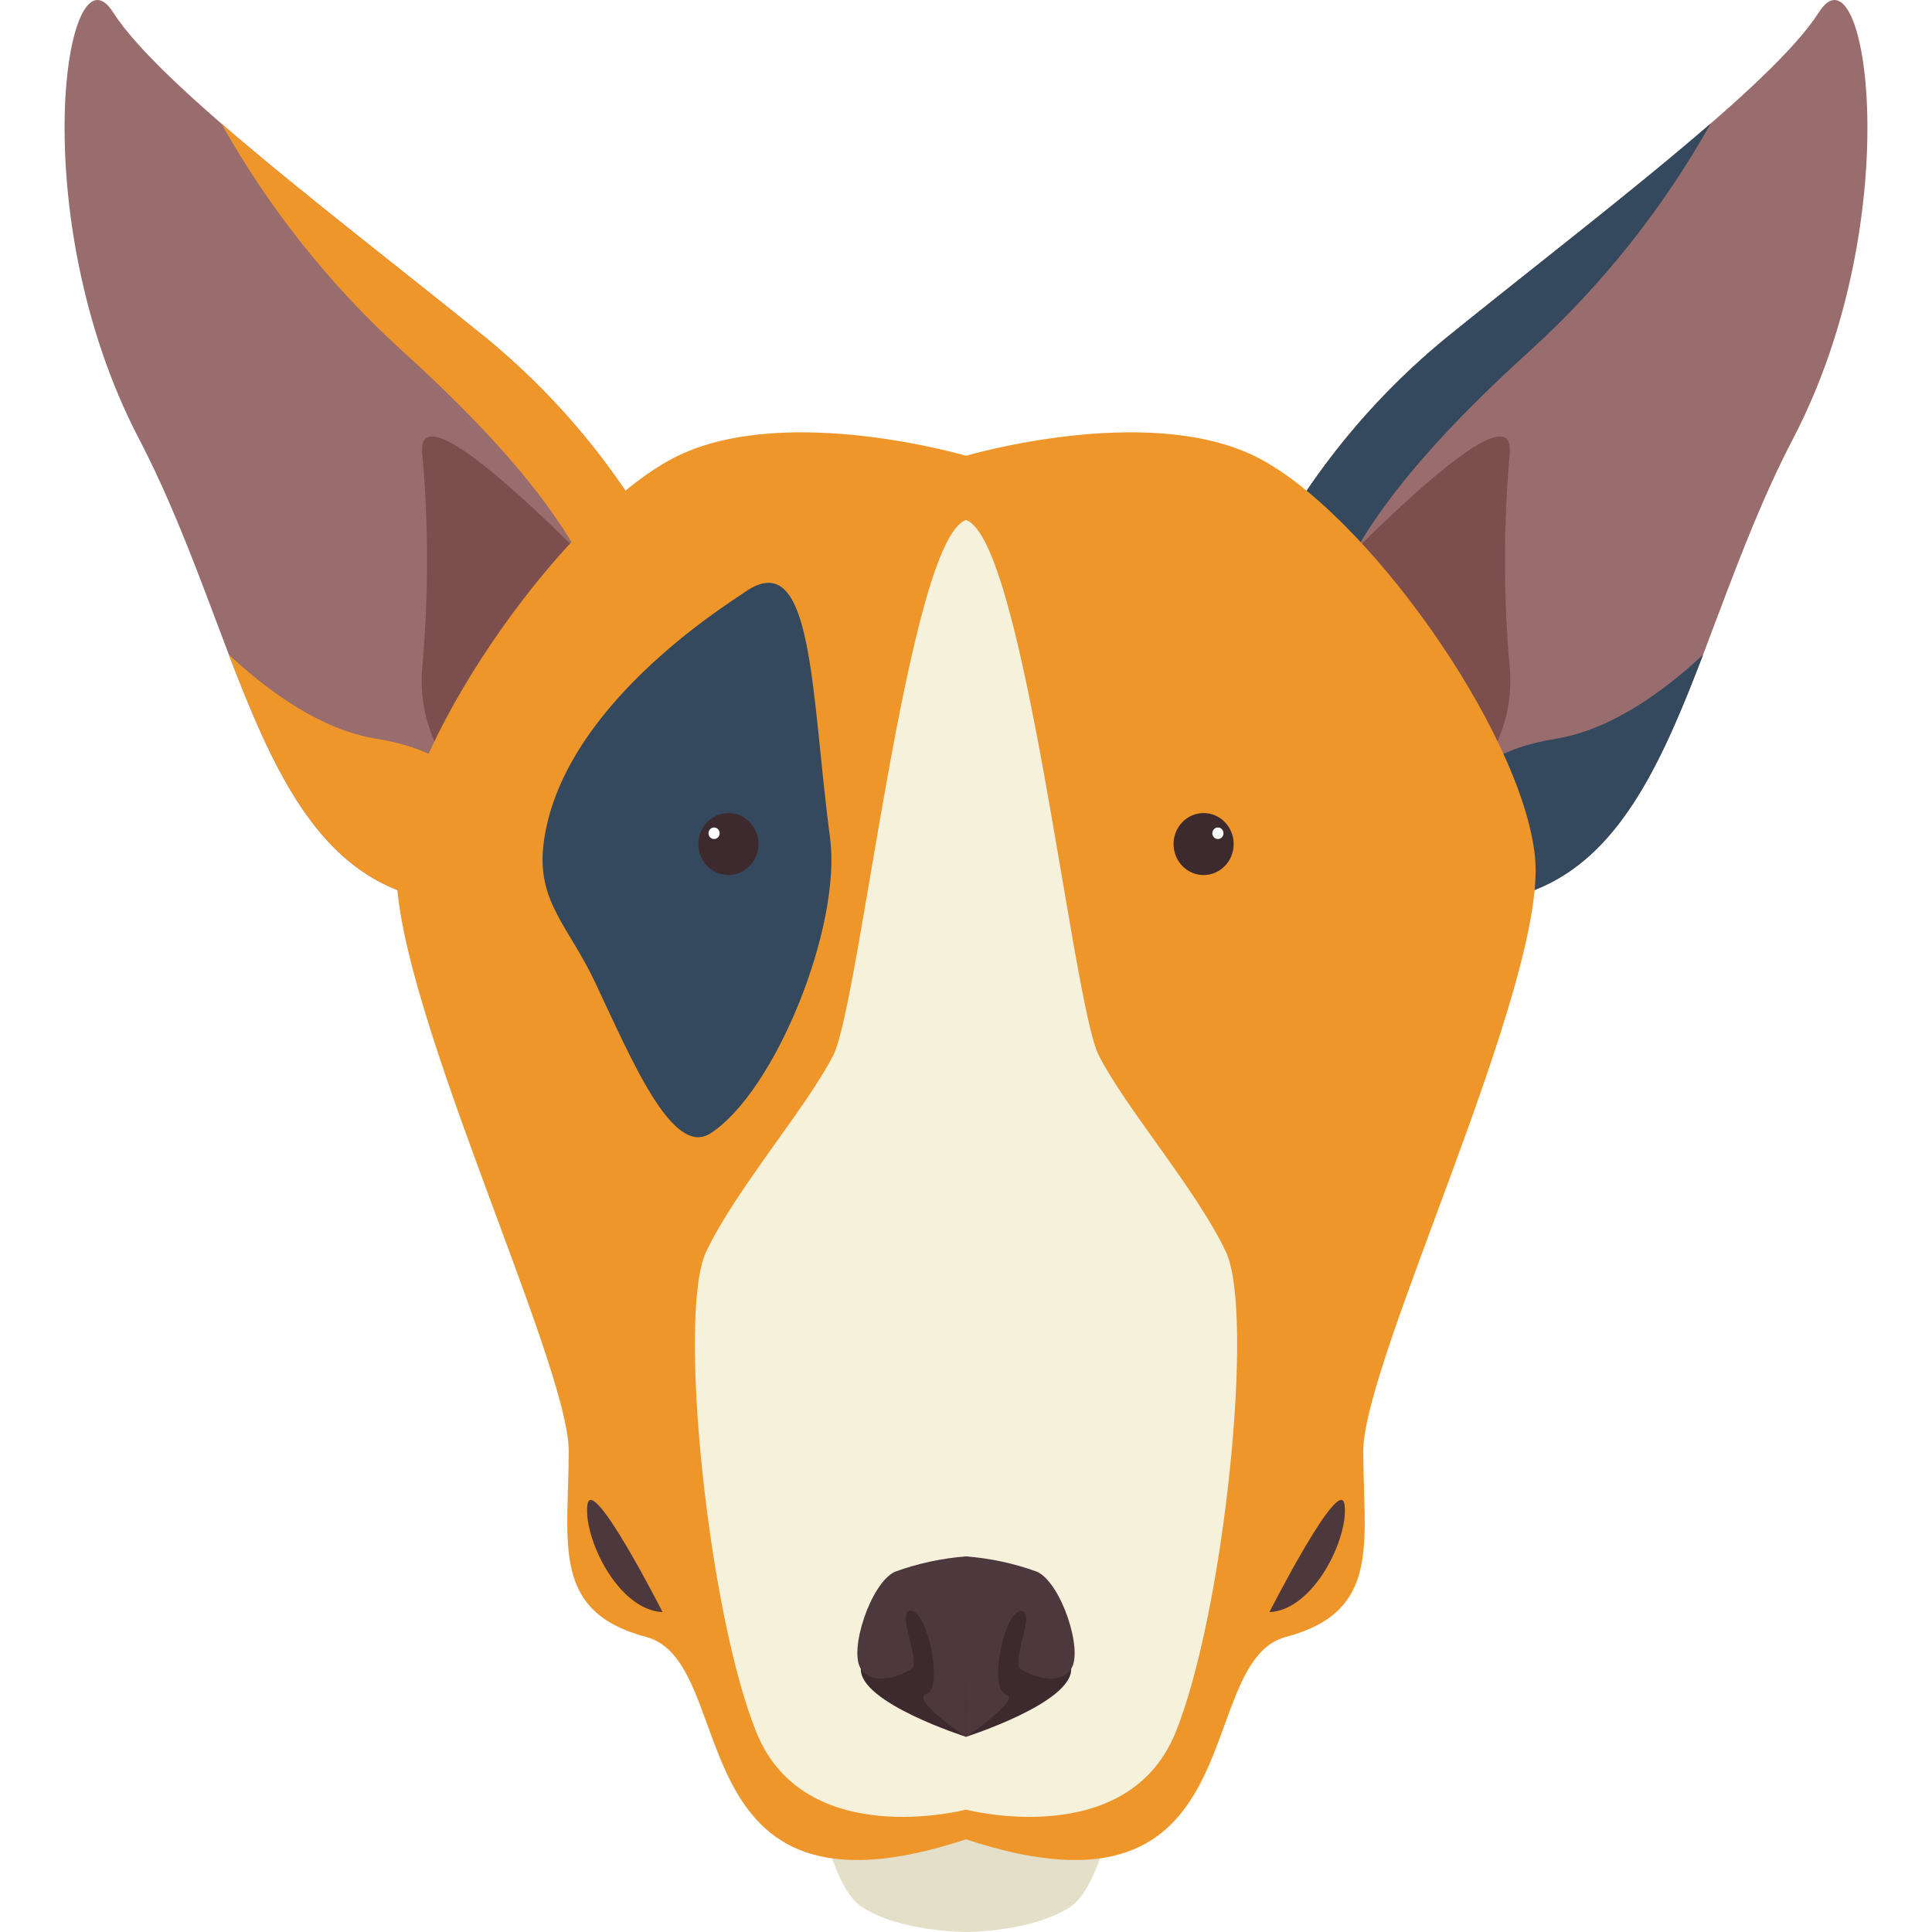
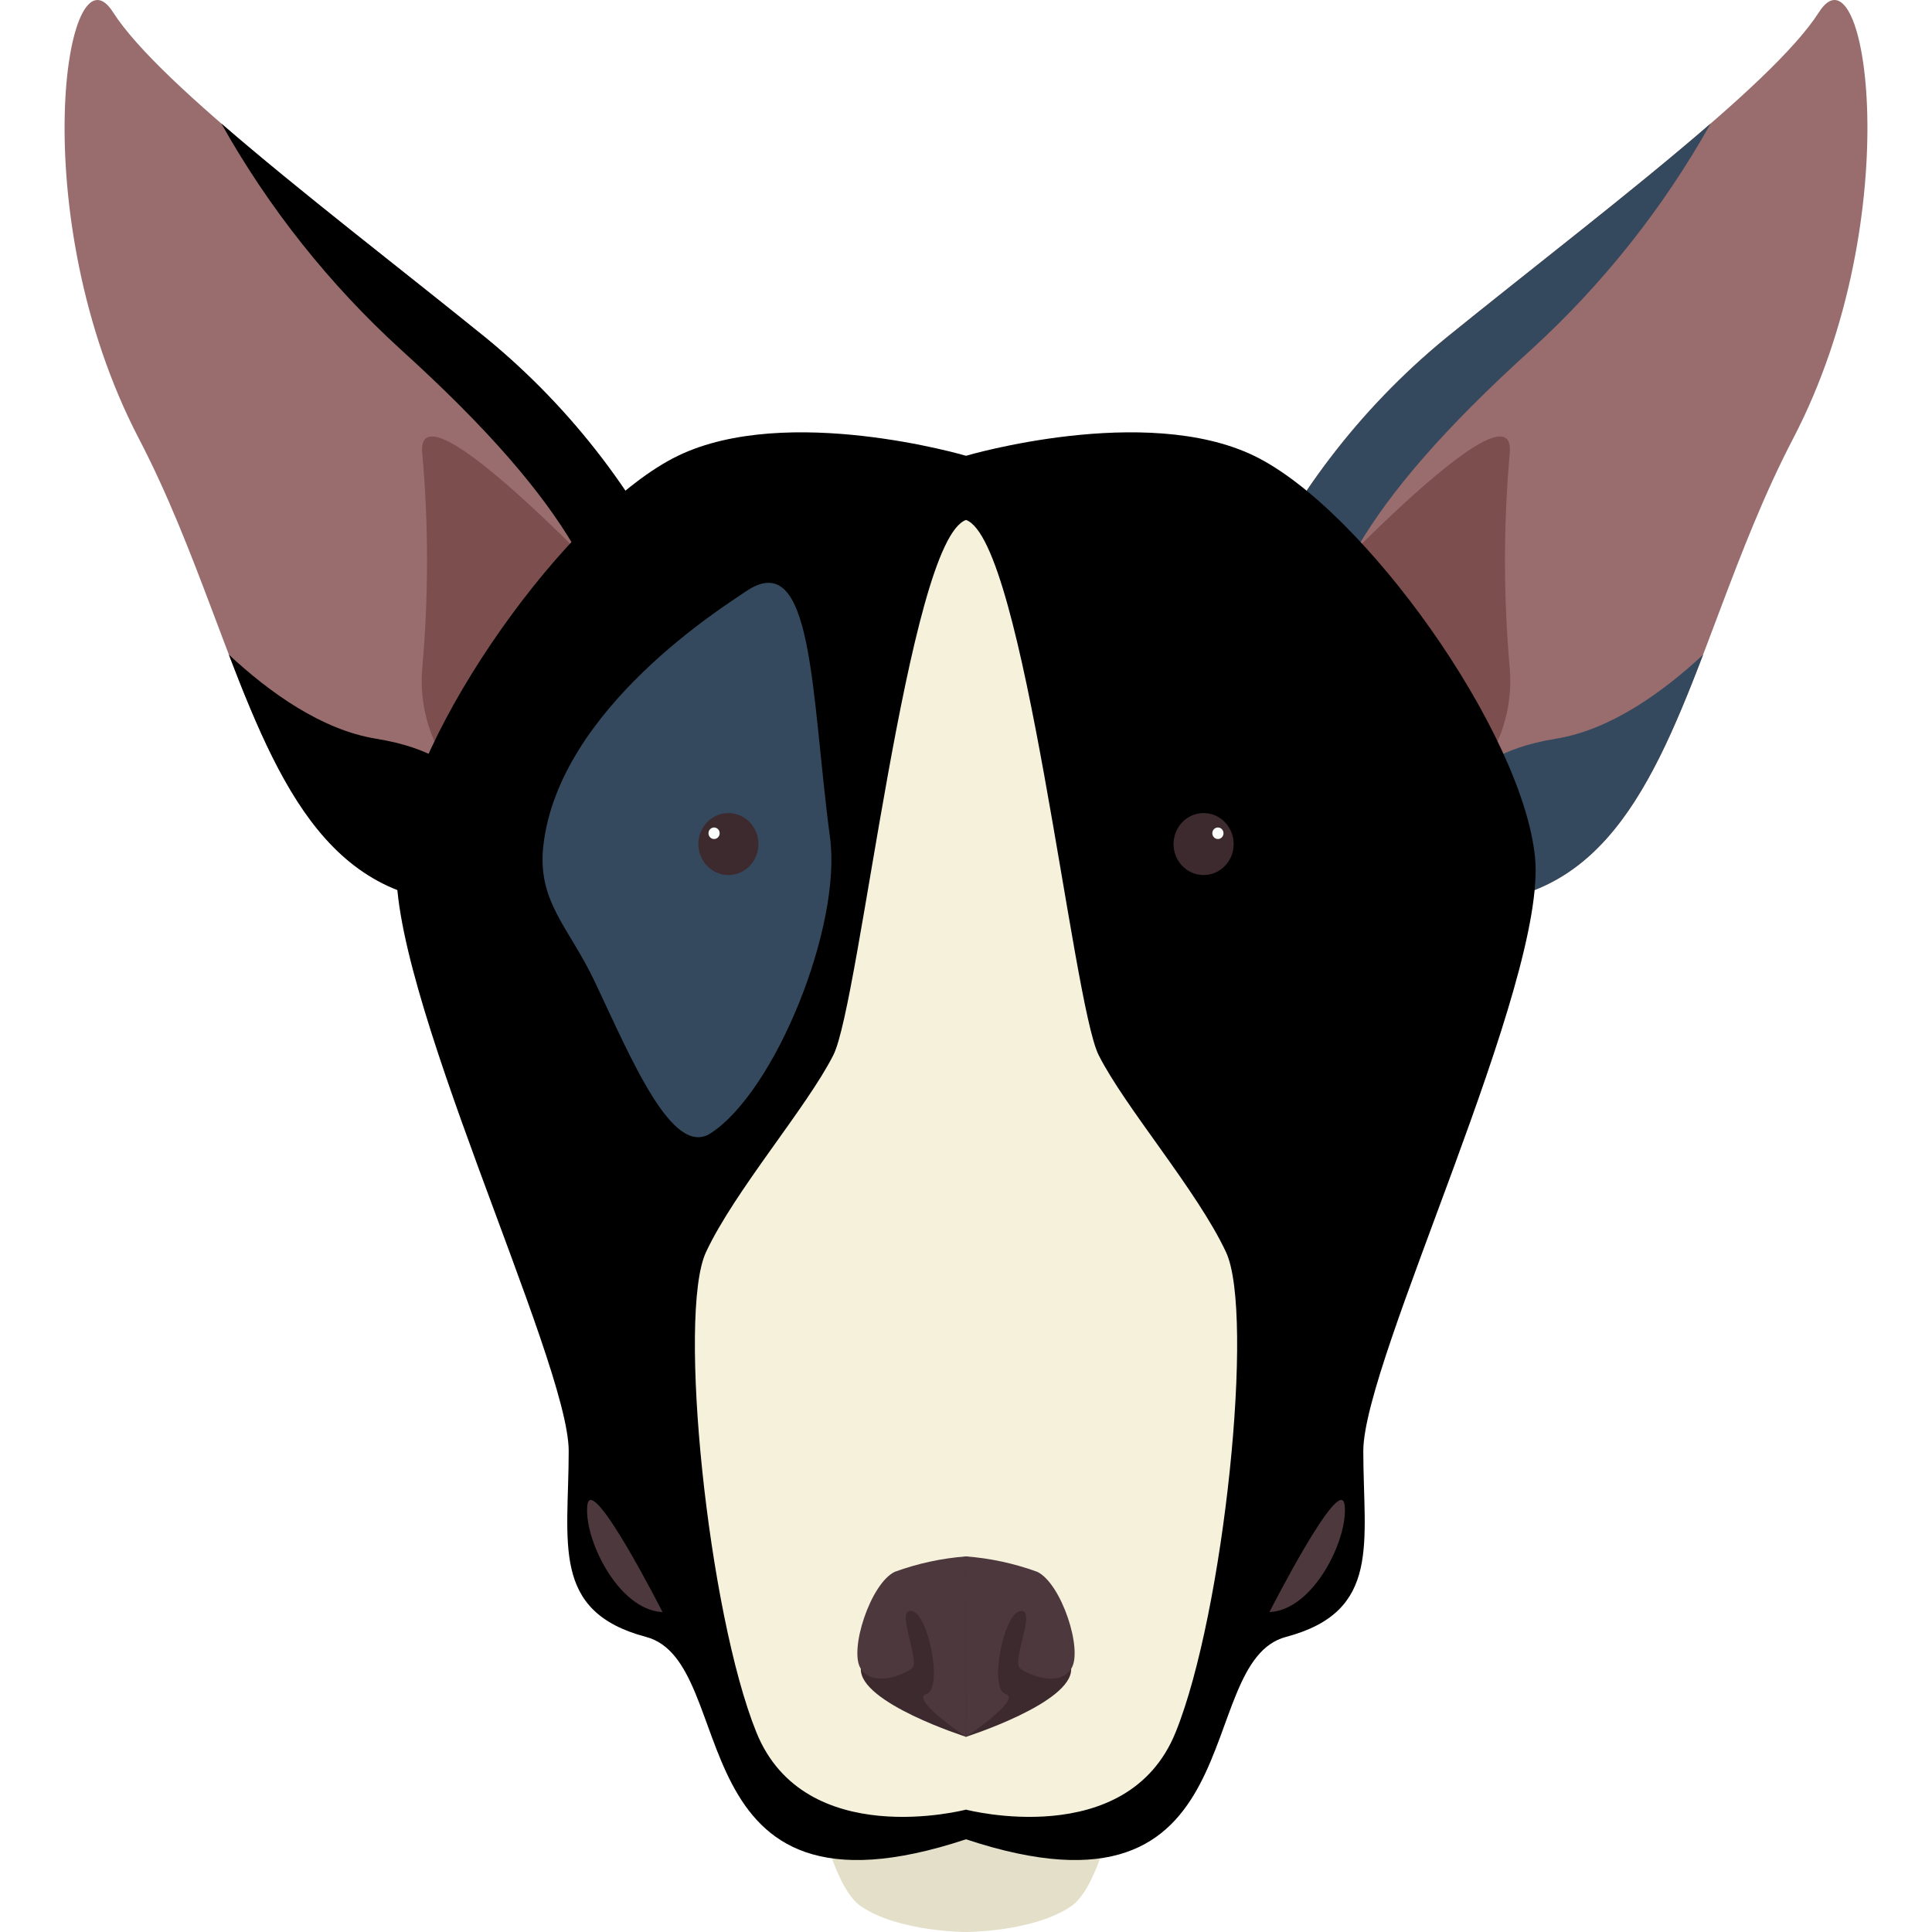
<svg xmlns="http://www.w3.org/2000/svg" width="800px" height="800px" viewBox="-3.22 0 96.42 96.42">
  <g transform="translate(-163.119 -40.771)">
    <path d="M194.184,70.792a35.973,35.973,0,0,0-10-13.133c-7.072-5.734-16.286-12.578-18.643-16.278s-4.5,10.174,1.285,21.272,6.342,24.278,18,23.121Z" fill="#996d6d" />
    <path d="M200.038,127.453s.932,7.167,2.823,8.453,5.248,1.285,5.248,1.285V124.763Z" fill="#e3dfc8" />
-     <path d="M186.485,83.114c-3.228-1.469-2.092-4.538-7.834-5.479-2.687-.44-5.278-2.282-7.33-4.191,2.79,7.292,5.588,13.115,13.5,12.33Z" fill="#ef962a" />
-     <path d="M184.181,57.659c-4.3-3.483-9.375-7.373-13.234-10.721A45.152,45.152,0,0,0,179.9,58.214c8.715,7.89,10.681,12.5,11.13,17.634l3.159-5.056A35.973,35.973,0,0,0,184.181,57.659Z" fill="#ef962a" />
+     <path d="M186.485,83.114c-3.228-1.469-2.092-4.538-7.834-5.479-2.687-.44-5.278-2.282-7.33-4.191,2.79,7.292,5.588,13.115,13.5,12.33Z" />
+     <path d="M184.181,57.659c-4.3-3.483-9.375-7.373-13.234-10.721A45.152,45.152,0,0,0,179.9,58.214c8.715,7.89,10.681,12.5,11.13,17.634l3.159-5.056A35.973,35.973,0,0,0,184.181,57.659Z" />
    <path d="M192.966,72.691s-12.214-13.409-12-9.383a60.627,60.627,0,0,1,0,10.883c-.425,6,6.057,8.746,6.057,8.746Z" fill="#7c4e4e" />
-     <path d="M208.109,63.518s-8.923-2.635-14.375,0S180.35,77.269,179.712,83.54s8.569,25.084,8.569,29.645-.921,8.012,3.859,9.279,1.346,14.949,15.969,10.1Z" fill="#ef962a" />
+     <path d="M208.109,63.518s-8.923-2.635-14.375,0S180.35,77.269,179.712,83.54s8.569,25.084,8.569,29.645-.921,8.012,3.859,9.279,1.346,14.949,15.969,10.1Z" />
    <path d="M208.109,66.72c-2.915,1.043-5.294,24.084-6.62,26.706s-4.919,6.761-6.356,9.835.1,18,2.515,23.966,10.461,3.857,10.461,3.857Z" fill="#f5f1db" />
    <path d="M202.861,124.05c-.072,1.706,5.248,3.4,5.248,3.4v-9.007S203.034,119.966,202.861,124.05Z" fill="#3d2a2e" />
    <path d="M208.109,118.446a13.362,13.362,0,0,0-3.552.768c-1.211.575-2.3,3.915-1.7,4.836s2.048.345,2.538,0-.853-2.994,0-2.879,1.58,3.915.732,4.145,1.978,2.137,1.978,2.137Z" fill="#4c383d" />
    <path d="M197.084,70.312c-.952.662-9.261,5.782-10.064,12.625-.333,2.838,1.266,4.079,2.571,6.844,1.842,3.9,3.871,8.776,5.765,7.553,3.235-2.089,6.559-10.335,5.967-14.763C200.362,75.384,200.52,67.924,197.084,70.312Z" fill="#35495e" />
    <ellipse cx="1.5" cy="1.547" rx="1.5" ry="1.547" transform="translate(194.752 81.348)" fill="#3d2a2e" />
    <ellipse cx="0.906" cy="0.934" rx="0.906" ry="0.934" transform="translate(195.346 81.961)" fill="#3d2a2e" />
    <ellipse cx="0.279" cy="0.288" rx="0.279" ry="0.288" transform="translate(195.257 82.068)" fill="#fbfcfc" />
    <path d="M192.966,121.227s-3.535-6.964-3.75-5.357S190.716,121.12,192.966,121.227Z" fill="#4c383d" />
    <path d="M222.034,70.792a35.969,35.969,0,0,1,10-13.133c7.071-5.734,16.285-12.578,18.643-16.278s4.5,10.174-1.286,21.272-6.341,24.278-18,23.121Z" fill="#996d6d" />
    <path d="M216.181,127.453s-.932,7.167-2.824,8.453-5.248,1.285-5.248,1.285V124.763Z" fill="#e3dfc8" />
    <path d="M229.733,83.114c3.228-1.469,2.092-4.538,7.834-5.479,2.687-.44,5.278-2.282,7.331-4.191-2.791,7.292-5.589,13.115-13.5,12.33Z" fill="#35495e" />
    <path d="M232.038,57.659c4.295-3.483,9.374-7.373,13.233-10.721a45.152,45.152,0,0,1-8.948,11.276c-8.715,7.89-10.681,12.5-11.13,17.634l-3.159-5.056A35.969,35.969,0,0,1,232.038,57.659Z" fill="#35495e" />
    <path d="M223.252,72.691s12.214-13.409,12-9.383a60.72,60.72,0,0,0,0,10.883c.426,6-6.057,8.746-6.057,8.746Z" fill="#7c4e4e" />
-     <path d="M208.109,63.518s8.923-2.635,14.376,0,13.384,13.751,14.021,20.022-8.569,25.084-8.569,29.645.921,8.012-3.859,9.279-1.346,14.949-15.969,10.1Z" fill="#ef962a" />
+     <path d="M208.109,63.518s8.923-2.635,14.376,0,13.384,13.751,14.021,20.022-8.569,25.084-8.569,29.645.921,8.012-3.859,9.279-1.346,14.949-15.969,10.1Z" />
    <path d="M208.109,66.72c2.915,1.043,5.3,24.084,6.62,26.706s4.919,6.761,6.357,9.835-.1,18-2.516,23.966-10.461,3.857-10.461,3.857Z" fill="#f5f1db" />
    <path d="M213.357,124.05c.072,1.706-5.248,3.4-5.248,3.4v-9.007S213.184,119.966,213.357,124.05Z" fill="#3d2a2e" />
    <path d="M208.109,118.446a13.362,13.362,0,0,1,3.552.768c1.211.575,2.3,3.915,1.7,4.836s-2.048.345-2.538,0,.853-2.994,0-2.879-1.58,3.915-.732,4.145-1.978,2.137-1.978,2.137Z" fill="#4c383d" />
    <ellipse cx="1.5" cy="1.547" rx="1.5" ry="1.547" transform="translate(218.467 81.348)" fill="#3d2a2e" />
    <ellipse cx="0.906" cy="0.934" rx="0.906" ry="0.934" transform="translate(219.061 81.961)" fill="#3d2a2e" />
    <ellipse cx="0.279" cy="0.288" rx="0.279" ry="0.288" transform="translate(220.402 82.068)" fill="#fbfcfc" />
    <path d="M223.252,121.227s3.536-6.964,3.75-5.357S225.5,121.12,223.252,121.227Z" fill="#4c383d" />
  </g>
</svg>
